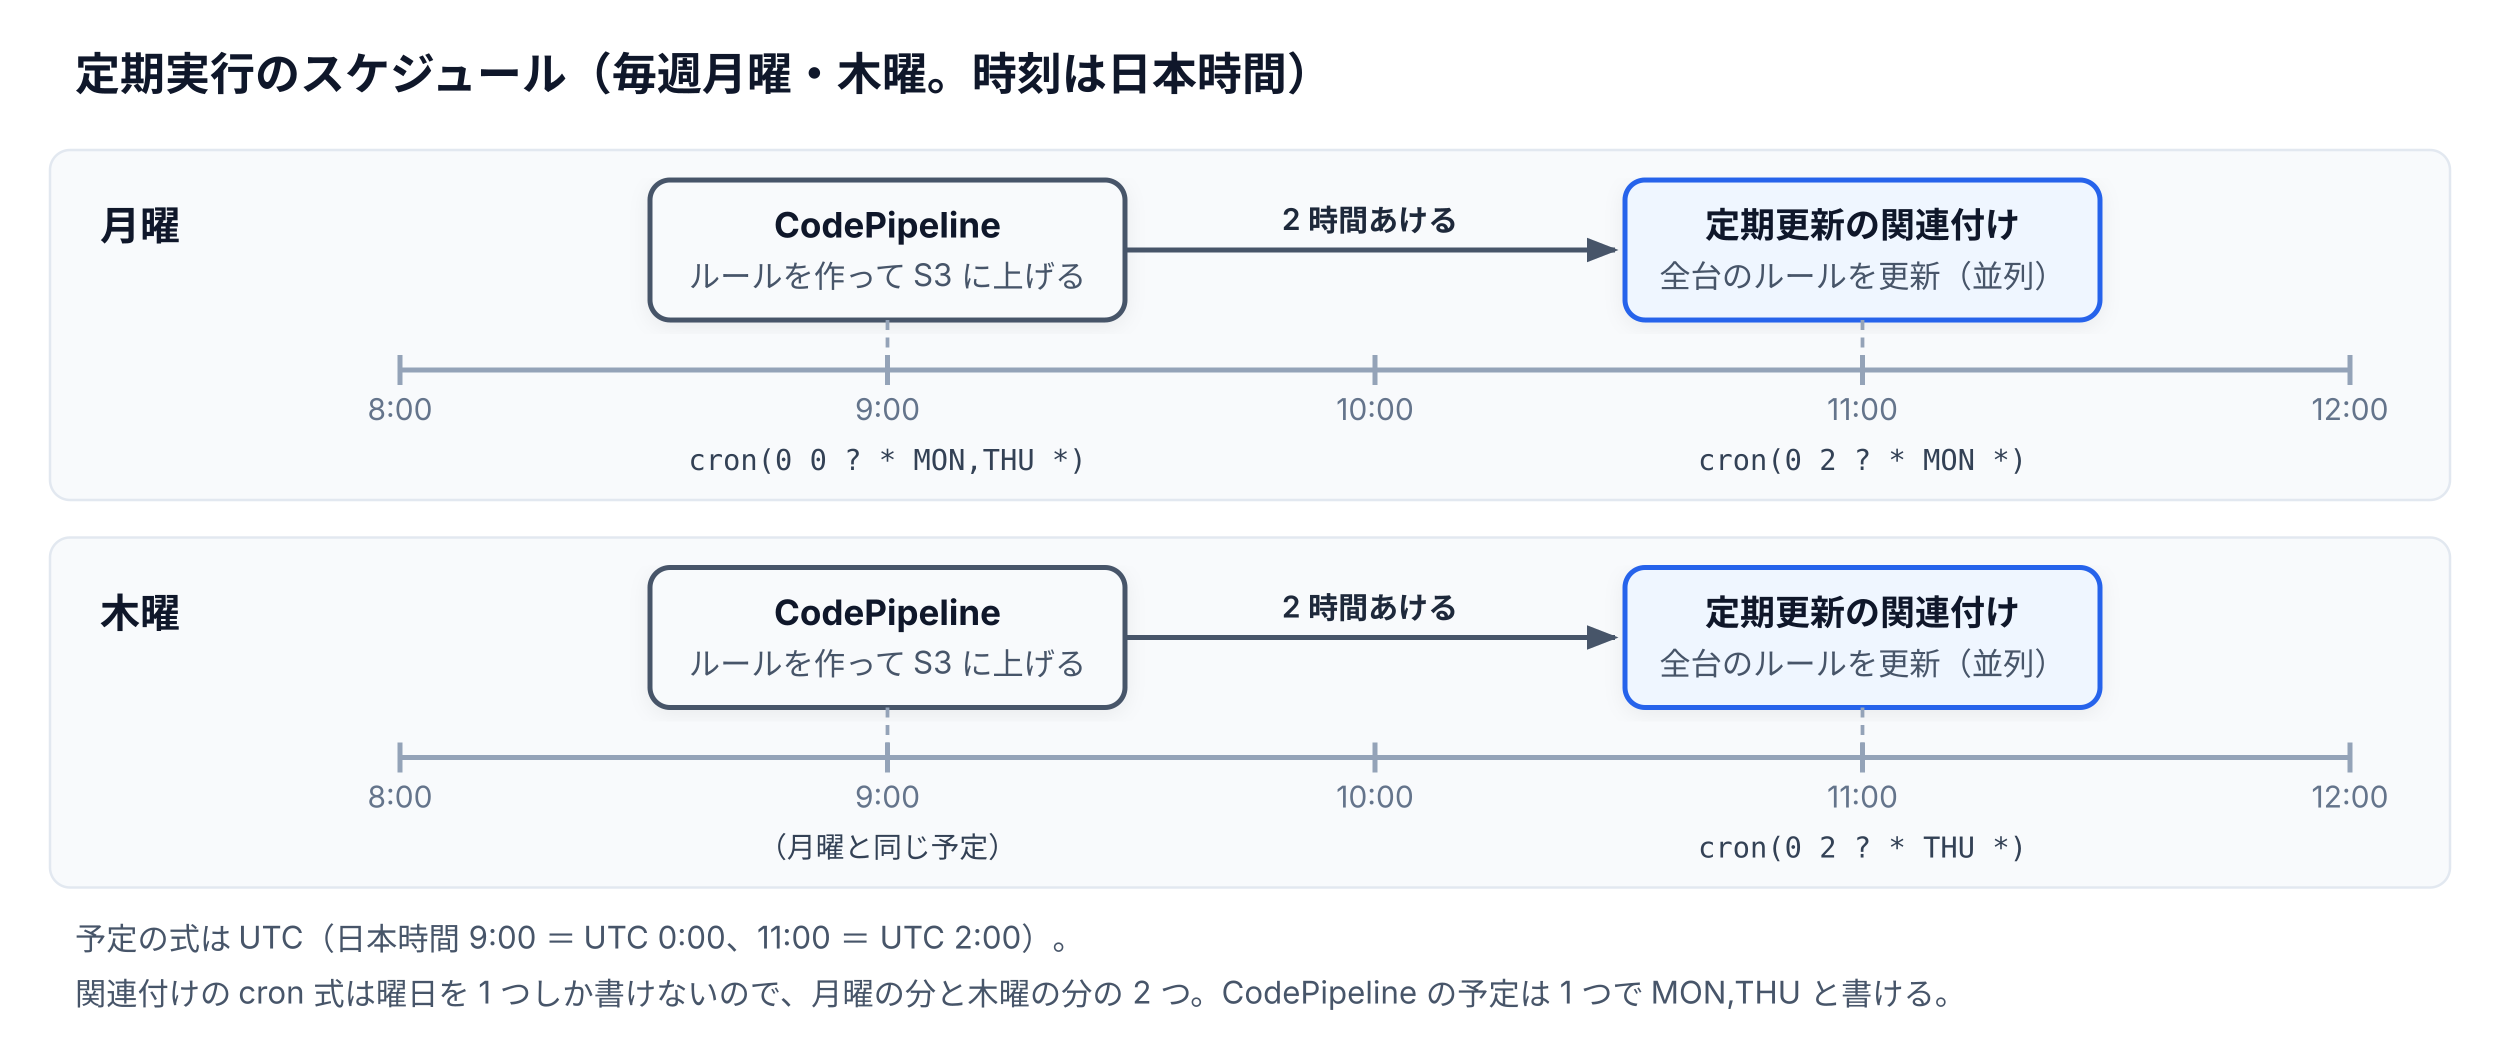
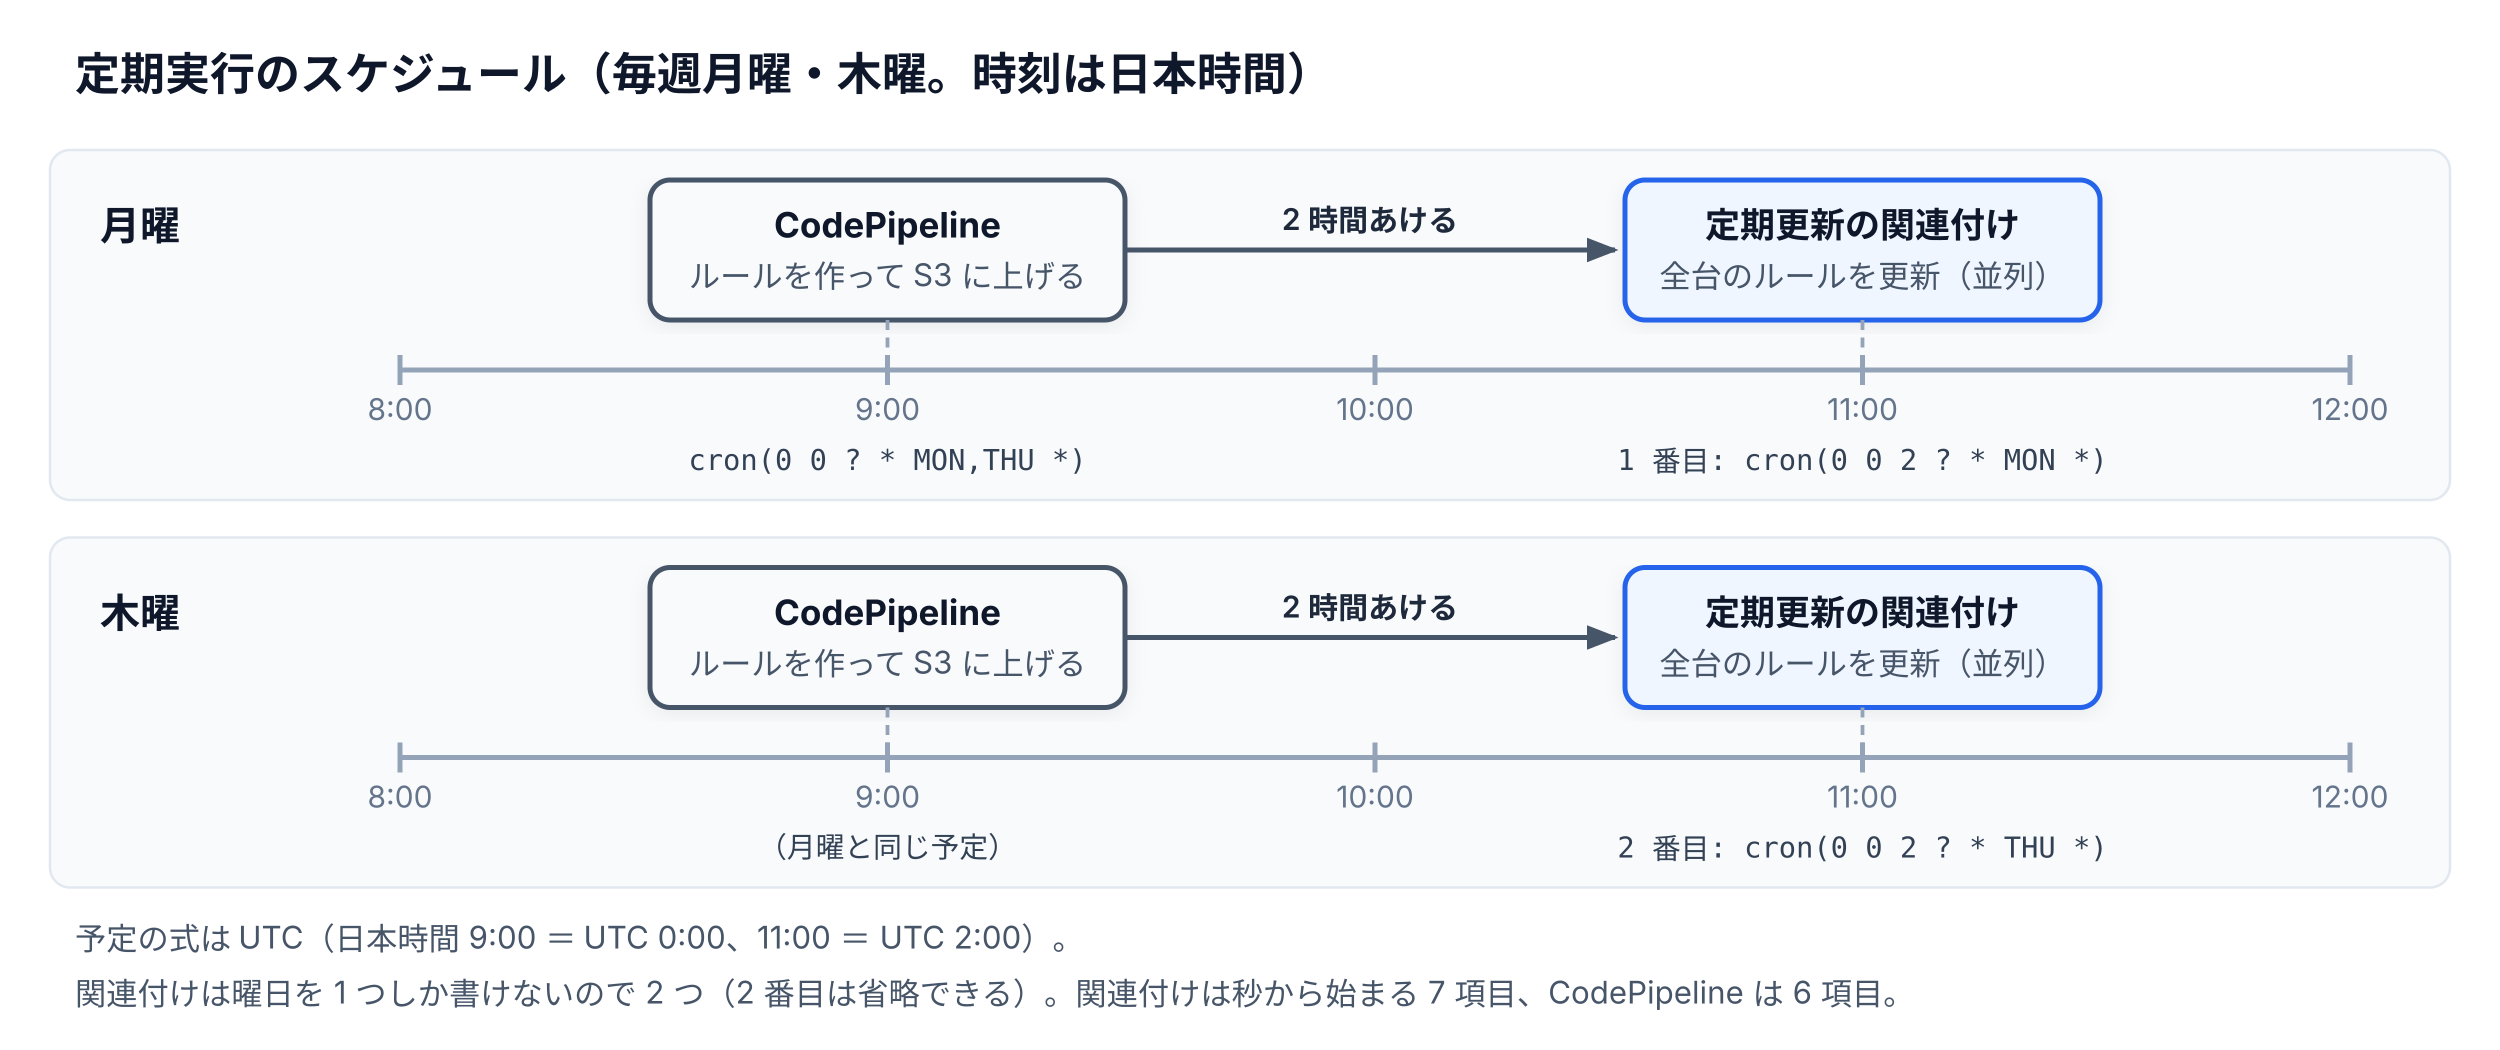
<svg xmlns="http://www.w3.org/2000/svg" viewBox="0 0 1000 420" width="1000" height="420" role="img" aria-labelledby="title desc">
  <defs>
    <filter id="shadow" x="-5%" y="-5%" width="110%" height="115%">
      <feDropShadow dx="0" dy="2" stdDeviation="4" flood-color="#0f172a" flood-opacity="0.06" />
    </filter>
    <marker id="arrow" viewBox="0 0 10 10" refX="8" refY="5" markerWidth="7" markerHeight="7" orient="auto-start-reverse">
      <path d="M 0 1.5 L 9 5 L 0 8.5 z" fill="#475569" />
    </marker>
  </defs>
  <style>
    text { font-family: -apple-system, BlinkMacSystemFont, "Hiragino Sans", "Noto Sans JP", "Segoe UI", sans-serif; }
    .box-pipe { fill: #f8fafc; stroke: #475569; stroke-width: 2; filter: url(#shadow); }
    .box-ssm  { fill: #eff6ff; stroke: #2563eb; stroke-width: 2; filter: url(#shadow); }
    .lane { fill: #f8fafc; stroke: #e2e8f0; stroke-width: 1; }
    .axis { stroke: #94a3b8; stroke-width: 2; }
    .tick { stroke: #94a3b8; stroke-width: 2; }
    .drop { stroke: #94a3b8; stroke-width: 1.5; stroke-dasharray: 4 3; }
    .title { font-size: 18px; font-weight: 700; fill: #0f172a; }
    .day { font-size: 16px; font-weight: 700; fill: #0f172a; }
    .name { font-size: 14px; font-weight: 700; fill: #0f172a; text-anchor: middle; }
    .sub  { font-size: 12.5px; fill: #475569; text-anchor: middle; }
    .time { font-size: 12px; fill: #64748b; text-anchor: middle; }
    .cron { font-size: 11.5px; fill: #334155; text-anchor: middle; font-family: Menlo, Consolas, monospace; }
    .label { font-size: 12px; font-weight: 600; fill: #1e293b; text-anchor: middle; }
    .note { font-size: 12.5px; fill: #475569; }
    .line { stroke: #475569; stroke-width: 2; fill: none; marker-end: url(#arrow); }
  </style>
  <rect width="1000" height="420" fill="#ffffff" />
  <text x="30" y="36" class="title">定期実行のスケジュール（毎週月曜・木曜。時刻は日本時間）</text>
  <rect x="20" y="60" width="960" height="140" rx="8" class="lane" />
  <text x="40" y="96" class="day">月曜</text>
  <rect x="260" y="72" width="190" height="56" rx="8" class="box-pipe" />
  <text x="355" y="95" class="name">CodePipeline</text>
  <text x="355" y="115" class="sub">ルールを作って S3 に上げる</text>
  <rect x="650" y="72" width="190" height="56" rx="8" class="box-ssm" />
  <text x="745" y="95" class="name">定期更新の関連付け</text>
  <text x="745" y="115" class="sub">全台のルールを更新（並列）</text>
  <line x1="450" y1="100" x2="646" y2="100" class="line" />
  <text x="548" y="92" class="label">2 時間あける</text>
  <line x1="355" y1="128" x2="355" y2="148" class="drop" />
  <line x1="745" y1="128" x2="745" y2="148" class="drop" />
  <line x1="160" y1="148" x2="940" y2="148" class="axis" />
  <line x1="160" y1="142" x2="160" y2="154" class="tick" />
  <text x="160" y="168" class="time">8:00</text>
  <line x1="355" y1="142" x2="355" y2="154" class="tick" />
  <text x="355" y="168" class="time">9:00</text>
  <line x1="550" y1="142" x2="550" y2="154" class="tick" />
  <text x="550" y="168" class="time">10:00</text>
  <line x1="745" y1="142" x2="745" y2="154" class="tick" />
  <text x="745" y="168" class="time">11:00</text>
  <line x1="940" y1="142" x2="940" y2="154" class="tick" />
  <text x="940" y="168" class="time">12:00</text>
  <text x="355" y="188" class="cron">cron(0 0 ? * MON,THU *)</text>
-   <text x="745" y="188" class="cron">cron(0 2 ? * MON *)</text>
+   <text x="745" y="188" class="cron">1 番目: cron(0 0 2 ? * MON *)</text>
  <rect x="20" y="215" width="960" height="140" rx="8" class="lane" />
  <text x="40" y="251" class="day">木曜</text>
  <rect x="260" y="227" width="190" height="56" rx="8" class="box-pipe" />
  <text x="355" y="250" class="name">CodePipeline</text>
  <text x="355" y="270" class="sub">ルールを作って S3 に上げる</text>
  <rect x="650" y="227" width="190" height="56" rx="8" class="box-ssm" />
  <text x="745" y="250" class="name">定期更新の関連付け</text>
  <text x="745" y="270" class="sub">全台のルールを更新（並列）</text>
  <line x1="450" y1="255" x2="646" y2="255" class="line" />
  <text x="548" y="247" class="label">2 時間あける</text>
  <line x1="355" y1="283" x2="355" y2="303" class="drop" />
  <line x1="745" y1="283" x2="745" y2="303" class="drop" />
  <line x1="160" y1="303" x2="940" y2="303" class="axis" />
  <line x1="160" y1="297" x2="160" y2="309" class="tick" />
  <text x="160" y="323" class="time">8:00</text>
  <line x1="355" y1="297" x2="355" y2="309" class="tick" />
  <text x="355" y="323" class="time">9:00</text>
  <line x1="550" y1="297" x2="550" y2="309" class="tick" />
  <text x="550" y="323" class="time">10:00</text>
  <line x1="745" y1="297" x2="745" y2="309" class="tick" />
  <text x="745" y="323" class="time">11:00</text>
  <line x1="940" y1="297" x2="940" y2="309" class="tick" />
  <text x="940" y="323" class="time">12:00</text>
  <text x="355" y="343" class="cron">（月曜と同じ予定）</text>
-   <text x="745" y="343" class="cron">cron(0 2 ? * THU *)</text>
+   <text x="745" y="343" class="cron">2 番目: cron(0 0 2 ? * THU *)</text>
  <text x="30" y="380" class="note">予定の式は UTC（日本時間 9:00 ＝ UTC 0:00、11:00 ＝ UTC 2:00）。</text>
-   <text x="30" y="402" class="note">関連付けの cron 式は曜日を 1 つしか書けないので、月曜の分と木曜の分の 2 つ。CodePipeline の予定は 1 つで MON,THU と書ける。</text>
+   <text x="30" y="402" class="note">関連付けは曜日を 1 つしか書けないので 2 つ（2 番目は省略できる）。関連付けは秒から始まる 7 項目、CodePipeline は 6 項目。</text>
</svg>
